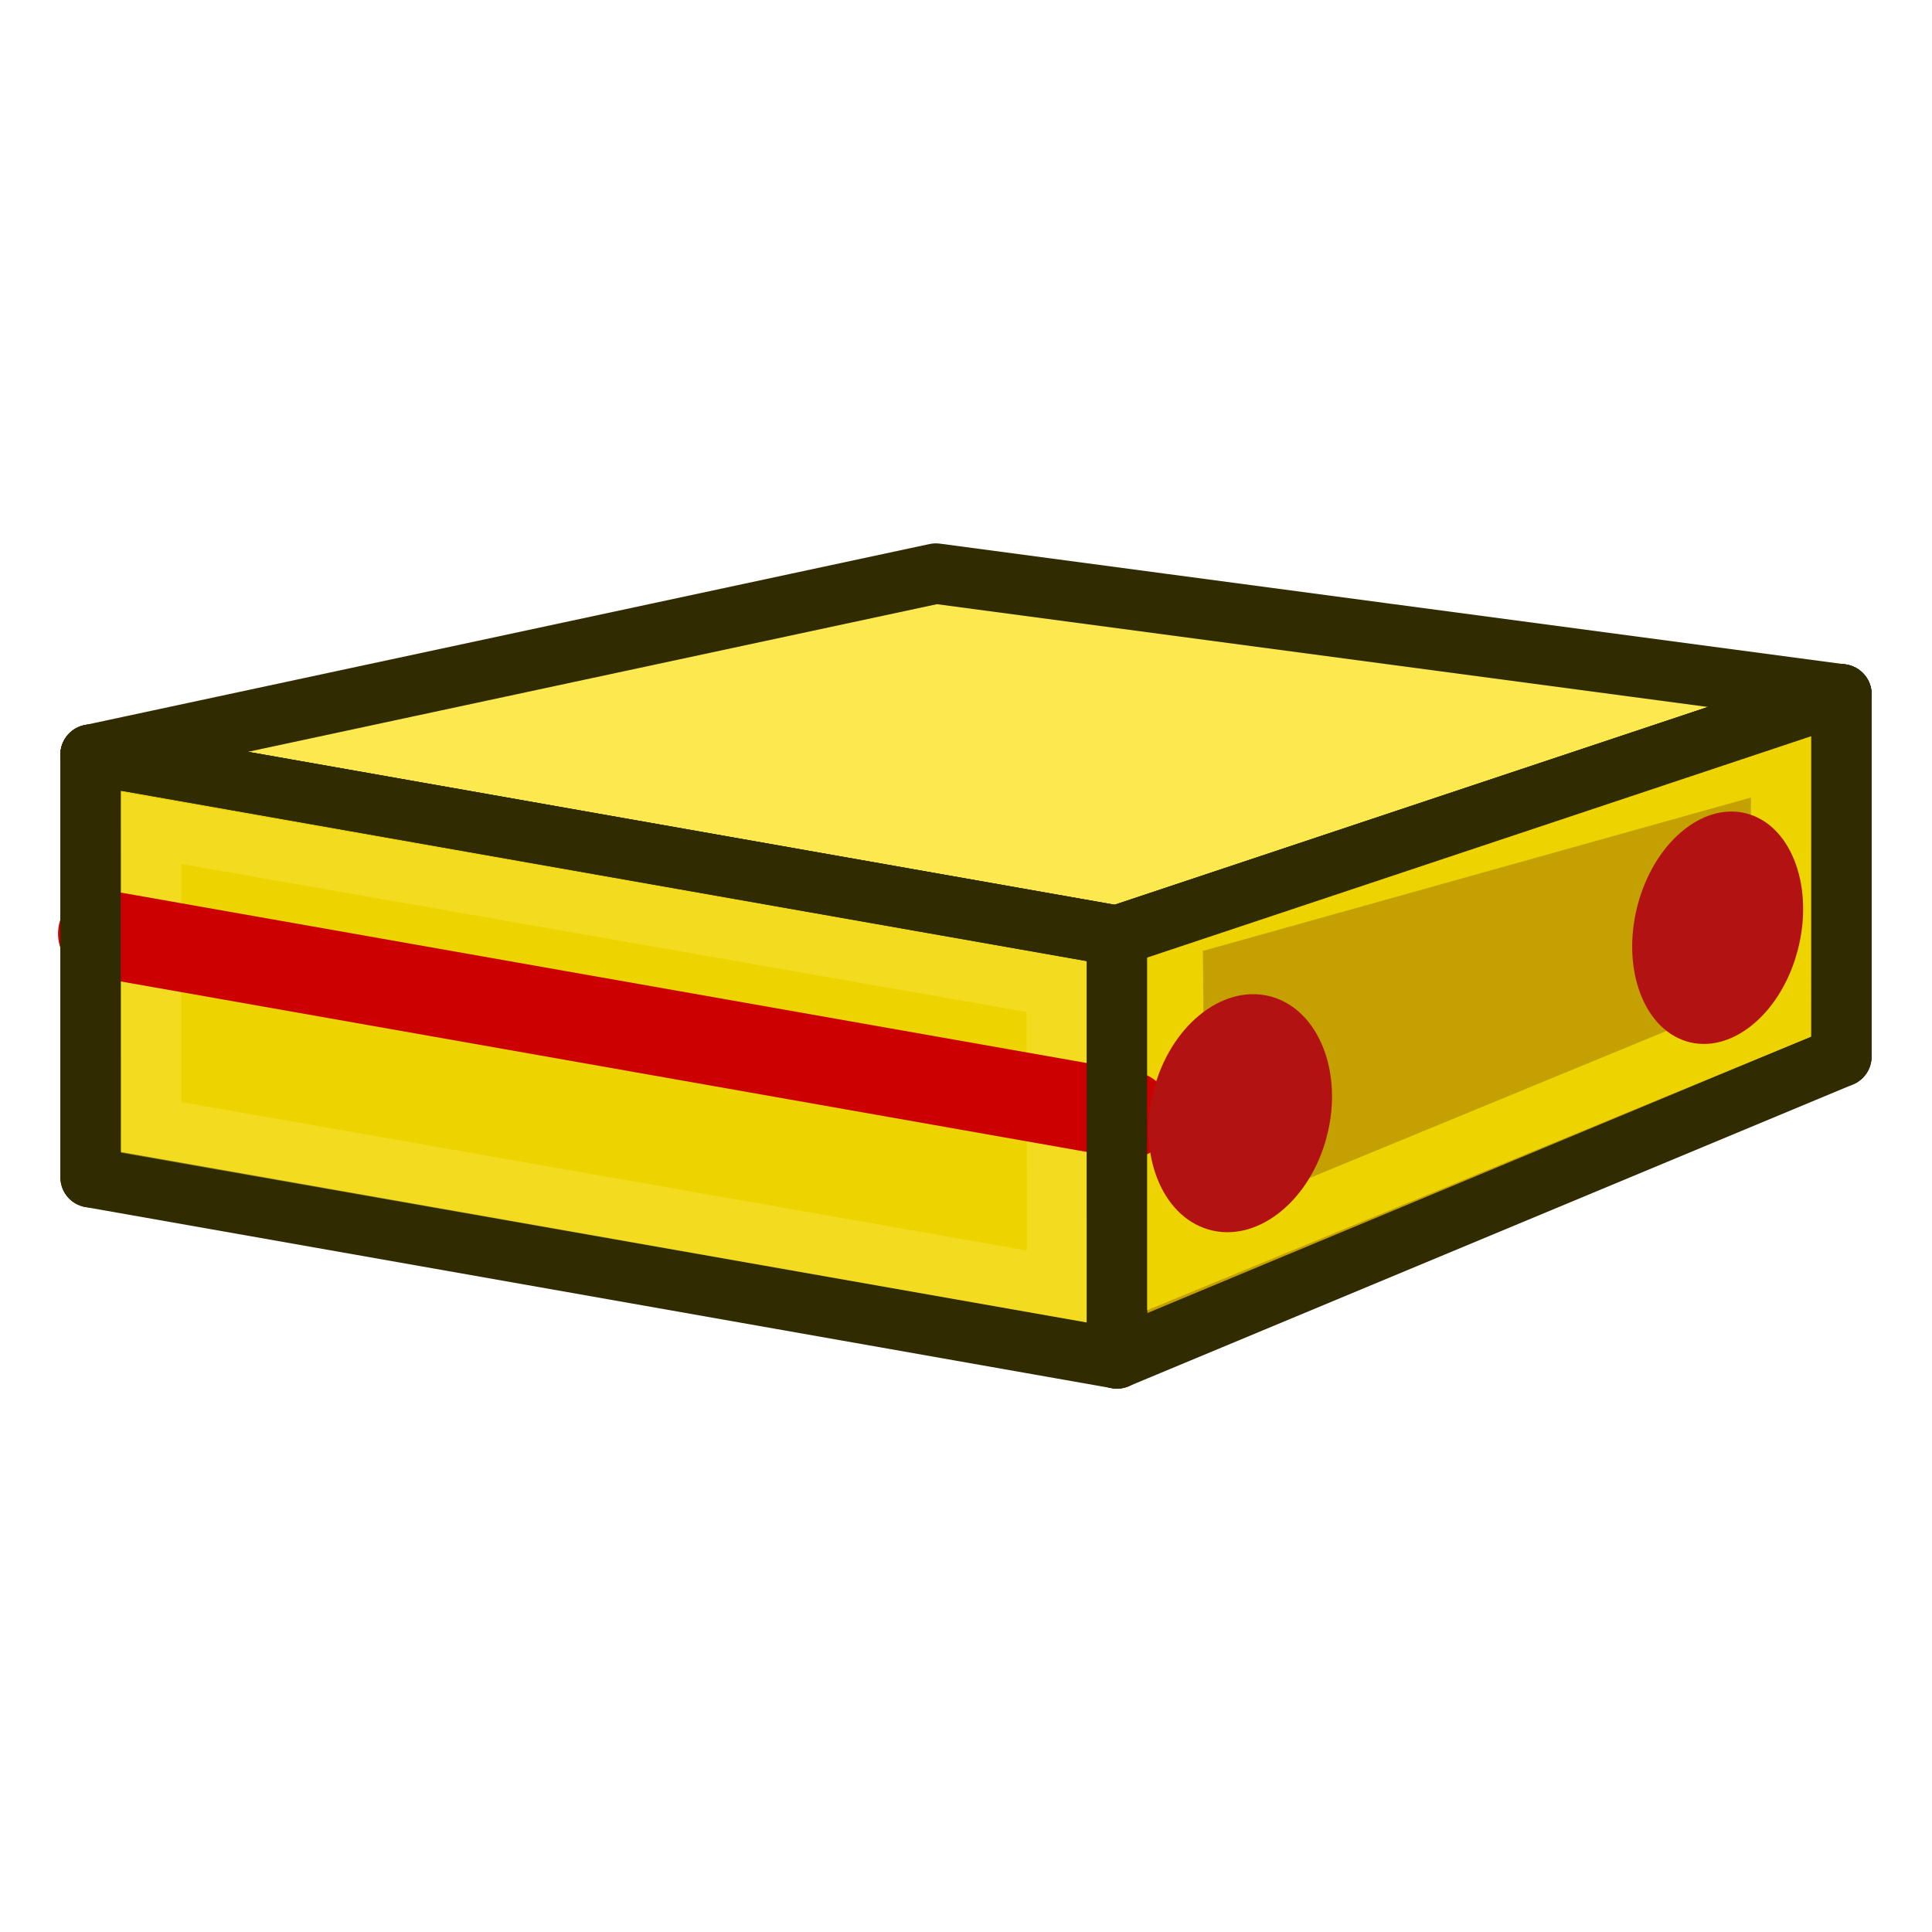
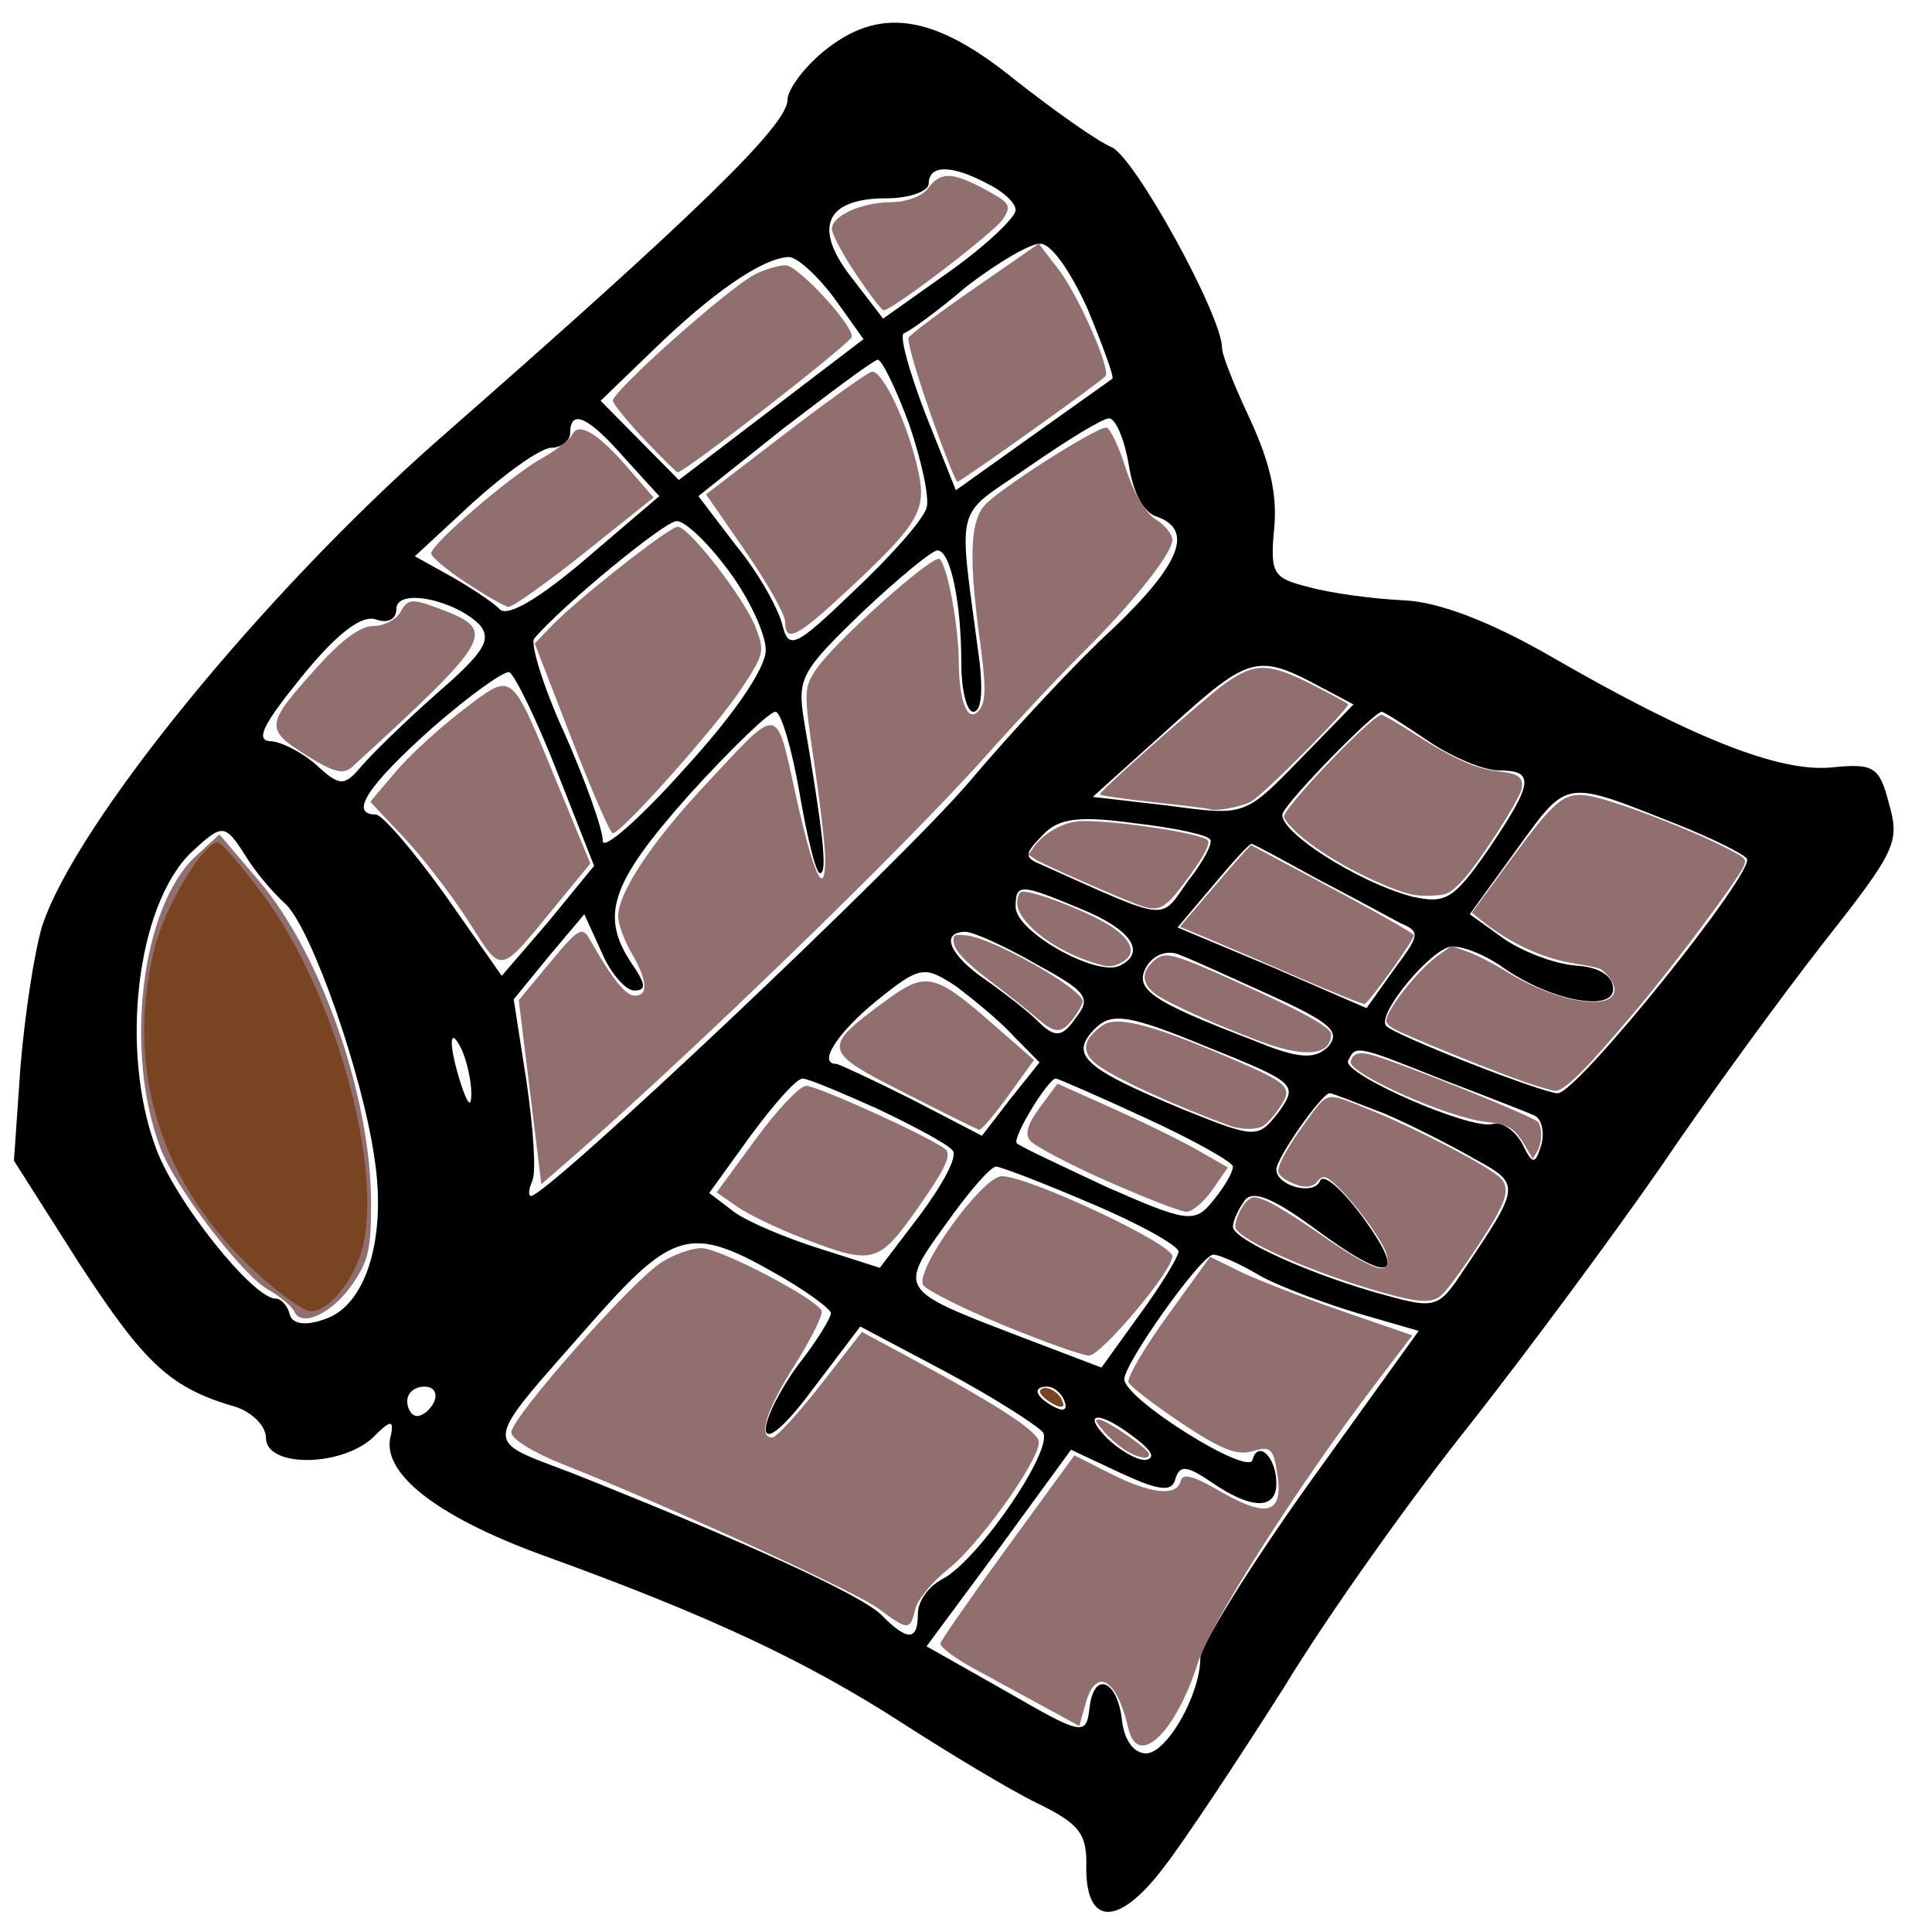
- <svg xmlns="http://www.w3.org/2000/svg" width="64px" height="64px" id="svg2860" version="1.1">
-   <defs id="defs2862" />
+ <svg xmlns="http://www.w3.org/2000/svg" width="64.0px" height="64.0px" viewBox="0 0 64.0 64.0" version="1.1" id="SVGRoot">
+   <defs id="defs2301" />
  <g id="layer1">
-     <path style="display:inline;fill:#fce94f;fill-opacity:1;stroke:#302b00;stroke-width:2;stroke-linecap:butt;stroke-linejoin:round;stroke-opacity:1" d="M 3,25 37,31 61,23 31,19 Z" id="path2993" />
-     <path style="display:inline;fill:#c4a000;fill-opacity:1;stroke:#302b00;stroke-width:2;stroke-linecap:butt;stroke-linejoin:round;stroke-opacity:1" d="M 61,23 V 35 L 37,45 V 31 Z" id="path2995" />
-     <path id="path3825" d="m 3,25 34,6 V 45 L 3,39 Z" style="display:inline;overflow:visible;visibility:visible;fill:#edd400;fill-opacity:1;fill-rule:evenodd;stroke:#302b00;stroke-width:2;stroke-linecap:butt;stroke-linejoin:round;stroke-miterlimit:4;stroke-dasharray:none;stroke-dashoffset:0;stroke-opacity:1;marker:none;enable-background:accumulate" />
-     <path style="display:inline;fill:none;stroke:#fce94f;stroke-width:2;stroke-linecap:butt;stroke-linejoin:miter;stroke-opacity:0.4" d="m 5,27.428 0.009,9.919 30.009,5.269 -0.009,-9.934 z" id="path3765" />
-     <path style="display:inline;fill:none;stroke:#edd400;stroke-width:2;stroke-linecap:butt;stroke-linejoin:miter;stroke-opacity:0.996" d="m 38.84,30.744 0.102,11.19 20.059,-8.266 3.6e-4,-8.567 z" id="path3775" />
-     <path style="fill:none;fill-opacity:1;stroke:#302b00;stroke-width:2;stroke-linecap:round;stroke-linejoin:round;stroke-opacity:1" d="m 3,25 34,6 24,-8" id="path3" />
-     <path style="fill:none;fill-opacity:1;stroke:#cc0000;stroke-width:2.9;stroke-linecap:round;stroke-linejoin:round;stroke-dasharray:none;stroke-opacity:1" d="m 3.373,30.929 34,6" id="path5" />
-     <path style="fill:none;fill-opacity:1;stroke:#302b00;stroke-width:2;stroke-linecap:round;stroke-linejoin:round;stroke-opacity:1" d="M 37,31 V 45" id="path4" />
-     <path style="fill:#a40000;fill-opacity:1;stroke:#302b00;stroke-width:2;stroke-linecap:round;stroke-linejoin:round;stroke-opacity:1" d="M 3,25 V 39" id="path6" />
-     <path style="fill:#a40000;fill-opacity:1;stroke:#302b00;stroke-width:2;stroke-linecap:round;stroke-linejoin:round;stroke-opacity:1" d="M 61,23 V 35" id="path7" />
-     <path style="fill:#b21212;fill-opacity:1;stroke:none;stroke-width:3.517;stroke-dashoffset:0.29;stroke-opacity:0.996" id="path2316" d="m 52.81,22.198 a 2.972,3.993 0 0 1 -2.907,3.992 2.972,3.993 0 0 1 -3.034,-3.817 2.972,3.993 0 0 1 2.774,-4.159 2.972,3.993 0 0 1 3.155,3.636" transform="matrix(0.9498975,0.3125617,-0.2817715,0.9594815,0,0)" />
-     <path style="fill:#b21212;fill-opacity:1;stroke:none;stroke-width:3.354;stroke-dashoffset:0.29;stroke-opacity:0.996" id="path2316-3" d="M 66.625,6.389 A 2.772,3.892 0 0 1 63.914,10.28 2.772,3.892 0 0 1 61.084,6.559 2.772,3.892 0 0 1 63.672,2.505 2.772,3.892 0 0 1 66.614,6.049" transform="matrix(0.9223886,0.3862631,-0.3126694,0.949862,0,0)" />
+     <path style="fill:#916f6f;stroke-width:0.216;stroke-dashoffset:0.29;stroke-opacity:0.996" d="" id="path1935" />
+     <path style="fill:#916f6f;stroke-width:0.216;stroke-dashoffset:0.29;stroke-opacity:0.996" d="" id="path1939" />
+     <g id="g679" transform="matrix(1.052338,0,0,1.421036,-2.749183,-12.12243)">
+       <g id="g9930" transform="matrix(0.3419958,0,0,0.3419958,-300.9147,-115.0948)">
+         <path d="m 963.3,365 c -1.8,1.1 -3.3,2.6 -3.3,3.3 0,1.7 -8.3,7.7 -32.2,23.2 -16.1,10.5 -33.3,26.1 -36.4,33.1 -0.7,1.7 -1.6,6 -2,9.6 l -0.6,6.4 6.1,7.1 c 6,6.8 8.3,8.4 14.4,9.7 1.5,0.4 2.7,1.3 2.7,2.1 0,2 6.8,2 9.8,0 1.6,-1.2 2,-1.3 1.7,-0.2 -1,2.5 4,5.5 14,8.2 15.3,4.1 24.2,7.2 33,11.4 4.4,2.1 10,4.6 12.5,5.5 3.9,1.4 4.6,2.1 4.5,4.4 0,4 3,4 7.1,0 1.9,-1.8 6.9,-7.4 11.1,-12.3 4.1,-5 11.9,-13.1 17.2,-18 5.3,-5 13.1,-12.8 17.5,-17.5 4.3,-4.7 11,-11.5 14.9,-15.2 6.7,-6.3 7.1,-6.9 6.1,-9.5 -0.9,-2.6 -1.4,-2.8 -5.4,-2.5 -4.8,0.3 -12.7,-2 -25.8,-7.6 -5.4,-2.3 -10.2,-3.7 -13.5,-3.8 -2.9,-0.1 -6.8,-0.5 -8.7,-0.9 -3.3,-0.6 -3.6,-0.9 -3.2,-4 0.3,-2.3 -0.4,-4.5 -2.2,-7.4 -1.4,-2.2 -2.6,-4.4 -2.6,-4.9 0,-2.2 -8.1,-13.1 -10.2,-13.7 -1.3,-0.4 -5.3,-2.5 -8.9,-4.6 -7.5,-4.5 -12.5,-5 -17.6,-1.9 z m 15.1,9 c 1.4,0.5 2.6,1.3 2.6,1.8 0,0.5 -2.7,2.4 -6.1,4.2 l -6.1,3.2 -2.9,-2.8 c -3.6,-3.4 -2.4,-5.4 3.2,-5.4 2.2,0 3.9,-0.5 3.9,-1 0,-1.3 2.1,-1.3 5.4,0 z m 9.2,8.5 c 1.4,2.5 2.5,4.7 2.3,4.8 -0.2,0.1 -3.6,1.9 -7.4,3.9 l -7,3.7 -2.8,-5.2 c -1.5,-2.9 -2.4,-5.3 -2,-5.5 0.5,-0.1 3.1,-1.5 5.8,-3.2 2.8,-1.6 5.8,-2.9 6.7,-2.9 1,-0.1 2.8,1.8 4.4,4.4 z m -23.3,-0.7 2.7,2.8 -8.5,4.8 -8.5,4.8 -3.6,-2.7 -3.6,-2.7 4.9,-3.5 c 5.3,-3.8 9.9,-6.2 12.4,-6.3 0.8,0 2.7,1.3 4.2,2.8 z m 6.9,8.6 c 1.1,2.4 1.9,5 1.6,5.7 -0.3,0.8 -3.3,3.3 -6.6,5.6 -5.6,4 -6.1,4.1 -6.7,2.3 -0.4,-1.1 -2.2,-3.5 -4.2,-5.3 l -3.5,-3.4 7.8,-4.6 c 4.4,-2.5 8.2,-4.6 8.7,-4.7 0.4,0 1.7,2 2.9,4.4 z m -26.2,2.3 3.2,2.6 -6.8,4.3 c -4.1,2.6 -7.2,4 -7.9,3.4 -0.5,-0.4 -2.5,-1.4 -4.4,-2.2 l -3.4,-1.4 5.4,-3.7 c 3,-2 6.2,-3.7 7.2,-3.7 0.9,0 1.7,-0.5 1.7,-1 0,-1.7 1.7,-1.1 5,1.7 z m 46.4,0.4 c 0.4,1.9 1.3,3.3 2.6,3.6 3.4,0.9 2.2,3.2 -4,7.6 -3.4,2.3 -9.3,7 -13.3,10.5 -6.2,5.4 -38.8,28.2 -40.3,28.2 -0.3,0 -0.2,-0.5 0.1,-1 0.4,-0.6 0.1,-3.6 -0.5,-6.7 l -1.2,-5.7 3.2,-2.9 3.3,-2.9 1.6,2.6 c 0.8,1.4 2.2,2.6 3,2.6 1.1,0 1.1,-0.4 -0.2,-1.8 -3,-3.3 -2,-5.5 5.2,-11.5 3.8,-3.1 7.4,-5.7 8,-5.7 0.5,0 1.5,2.5 2.2,5.5 0.7,3 1.5,5.5 1.9,5.5 0.7,0 0.3,-2.7 -1.5,-10.5 -0.6,-2.8 -0.2,-3.3 5.4,-7.3 3.3,-2.3 6.4,-4.2 6.9,-4.2 1.2,0 2.2,3.5 2.2,7.7 0,1.8 0.5,3.3 1.1,3.3 0.7,0 0.9,-1.2 0.6,-3.3 -2,-11.3 -2.5,-9.8 4.5,-13.4 3.5,-1.8 6.8,-3.3 7.4,-3.3 0.6,0 1.4,1.4 1.8,3.1 z m -36.8,7.3 c 1.9,1.9 3.4,4.3 3.4,5.4 0,1.2 -2.8,4.3 -7.5,8.1 -4.1,3.4 -7.5,5.6 -7.5,4.9 0,-0.8 -1.6,-4.1 -3.5,-7.3 -2,-3.2 -3.2,-6.2 -2.8,-6.5 2.5,-2.2 12,-8 13.1,-8 0.8,0 2.9,1.5 4.8,3.4 z m -22.9,3.7 c 1.1,1 0.3,1.9 -3.9,4.6 -2.9,1.9 -6.1,4.2 -7,5 -1.6,1.4 -2,1.4 -4.2,-0.1 -1.4,-0.9 -3.3,-1.6 -4.3,-1.6 -1.3,-0.1 -0.4,-1.3 3,-4.4 3.3,-3 5.5,-4.2 6.8,-3.9 1.1,0.3 1.9,0 1.9,-0.7 0,-1.5 5.5,-0.6 7.7,1.1 z m 77.6,4.3 2.8,1.1 -5,3.8 c -5,3.8 -5,3.8 -12,3.1 l -7,-0.6 7.2,-4.8 c 7.3,-4.9 8,-5 14,-2.6 z m -70.5,5.7 3.4,6.4 -4.2,3.8 -4.3,3.7 -5.2,-5.5 c -2.9,-3 -5.8,-5.5 -6.4,-5.5 -2.5,0 -0.7,-2 5.2,-5.9 3.4,-2.2 6.6,-3.9 7.1,-3.8 0.5,0.2 2.5,3.2 4.4,6.8 z M 1019,412 c 2.2,1.1 5.1,2 6.5,2 3.3,0 3.2,0.8 -1,5.4 -3.2,3.4 -3.9,3.7 -7,3.2 -5.1,-1 -12.6,-4.6 -11.9,-5.7 0.6,-1 8.4,-6.9 9.1,-6.9 0.2,0 2.1,0.9 4.3,2 z m 23,5.7 c 3,0.9 5.8,1.9 6.3,2.3 0.9,0.8 -15.6,16 -17.4,16 -1.4,0 -15.2,-4 -15.8,-4.6 -0.9,-0.8 4.3,-5.4 6.1,-5.4 1.1,0 3.1,0.6 4.6,1.4 4.4,2.3 10.2,3.1 10.2,1.5 0,-0.9 -1.3,-1.5 -3.4,-1.6 -1.9,-0.1 -4.8,-0.9 -6.6,-1.8 l -3.2,-1.7 4.3,-4.4 c 4.8,-4.9 4.3,-4.8 14.9,-1.7 z m -43.1,1 c 0.3,0.2 -0.6,1.5 -2,2.8 -2.7,2.8 -1.5,2.9 -13.9,-1.2 -1.2,-0.4 -1.1,-0.7 0.5,-1.9 1.5,-1.2 3.5,-1.3 8.5,-0.8 3.6,0.3 6.7,0.8 6.9,1.1 z m -88.8,1.1 c 0.9,1.1 2.5,2.5 3.7,3.3 2.4,1.7 7.1,11.6 8.2,17.4 1.1,5.4 -0.8,10 -4.6,10.9 -1.8,0.5 -3,0.3 -3.2,-0.3 -0.2,-0.6 -0.8,-1.1 -1.3,-1.1 -2.1,0 -9.2,-6.6 -11,-10.2 -3.4,-6.7 -1.8,-16.6 3.2,-20.2 2.9,-2 3.1,-2 5,0.2 z m 98.7,1.6 c 3.1,1.2 6.6,2.6 7.6,3 1.9,0.6 1.8,0.8 -0.6,3.2 l -2.5,2.6 -8.7,-2.8 -8.7,-2.7 3.2,-2.8 c 1.8,-1.6 3.4,-2.9 3.6,-2.9 0.2,0 2.9,1.1 6.1,2.4 z m -21.9,2 c 4.7,1.4 6.2,3 3.7,3.9 -2.1,0.8 -9.6,-2.3 -9.6,-4 0,-1.6 0.4,-1.6 5.9,0.1 z m -4,3.8 c 4.7,1.9 5.1,2.3 3.6,3.7 -1.2,1.3 -1.9,1.3 -3.3,0.3 -0.9,-0.7 -3.2,-2 -4.9,-2.9 -3.4,-1.7 -4.3,-3.3 -1.9,-3.3 0.7,0 3.7,1 6.5,2.2 z m 21.8,2.2 c 5.3,1.8 6.2,2.4 5.1,3.4 -1.2,0.9 -2.7,0.9 -6.9,-0.4 -9.5,-2.7 -11.1,-3.5 -9.8,-5.1 0.7,-0.8 2,-1.1 3.1,-0.7 1.1,0.3 4.9,1.6 8.5,2.8 z m -23.9,2.7 2.4,1.8 -2.7,2.5 -2.6,2.5 -6.5,-2.5 c -3.5,-1.3 -6.7,-2.4 -6.9,-2.4 -1.8,0 0.2,-2.2 3.7,-4.3 4,-2.4 4.4,-2.4 7.3,-1 1.6,0.9 4.1,2.4 5.3,3.4 z m 24.4,5.2 c -1.9,1.8 -2.1,1.8 -8.8,-0.2 -9.1,-2.8 -10.5,-3.7 -8.1,-5.5 1.5,-1.1 3,-1 10.2,1.2 8.4,2.5 8.5,2.6 6.7,4.5 z M 930.9,436 c 0,1 -0.3,0.8 -0.9,-0.5 -1.2,-2.7 -1.2,-4.3 0,-2.5 0.5,0.8 0.9,2.2 0.9,3 z m 89.5,-0.9 c 3.9,1.1 7.7,2.2 8.3,2.4 0.7,0.2 1,1.1 0.7,2 -0.6,1.4 -0.8,1.4 -1.8,-0.1 -0.7,-0.9 -1.9,-1.5 -2.7,-1.3 -2.1,0.4 -13.8,-3.4 -13.3,-4.3 0.7,-1.1 0.7,-1.1 8.8,1.3 z m -52,2 c 3.4,1.2 6.4,2.4 6.8,2.8 0.5,0.4 -0.9,2.3 -3,4.4 l -3.7,3.6 -5.5,-1.3 c -3,-0.7 -6.6,-1.8 -7.9,-2.5 l -2.3,-1.3 3.8,-3.9 c 2.1,-2.1 4.2,-3.9 4.8,-3.9 0.5,0 3.7,1 7,2.1 z m 24.6,0.6 c 4.4,1.5 8,3 8,3.3 0,0.4 -0.8,1.4 -1.8,2.3 -1.7,1.6 -2.4,1.5 -9.8,-0.9 -4.3,-1.5 -8.1,-2.8 -8.3,-3 -0.4,-0.4 2.9,-4.4 3.6,-4.4 0.2,0 3.9,1.2 8.3,2.7 z m 22,-0.3 c 2.5,0.8 6.2,2.2 8.3,3.1 4.2,1.7 4.2,1.8 -1.1,7.6 -2.2,2.5 -2.6,2.6 -7,1.7 -6.6,-1.3 -14.2,-3.8 -14.2,-4.7 0,-0.4 0.5,-1.2 1.1,-1.8 0.7,-0.7 2.5,-0.2 6.2,1.8 7.1,3.9 8.9,3.7 4.7,-0.6 -2,-2 -3.7,-3.1 -4,-2.5 -0.6,1 -4,0.3 -4,-0.8 0,-0.8 4.2,-5.2 4.9,-5.2 0.3,0 2.6,0.7 5.1,1.4 z m -27.1,6.1 c 4.5,1.4 8.1,2.9 8.1,3.3 0,0.3 -1.6,2.3 -3.6,4.3 l -3.5,3.6 -7.8,-2.2 c -10.9,-3.1 -10.9,-3.1 -6.5,-7.6 2.1,-2.2 4.1,-3.9 4.6,-3.9 0.4,0 4.3,1.1 8.7,2.5 z m -29.2,4.7 c 2.9,1.2 5.3,2.5 5.3,2.8 0,0.3 -1.3,1.9 -3,3.5 -1.6,1.6 -3,3.6 -3,4.4 0,0.9 1.7,-0.1 4.3,-2.7 l 4.4,-4.3 7.9,3.1 c 4.3,1.7 8.3,3.6 8.9,4.1 1.1,1.1 -5.9,8.7 -9.2,10 -1.3,0.5 -2.3,1.5 -2.3,2.4 0,1.8 -0.9,1.9 -3.3,0.1 -1.8,-1.4 -13.2,-5.2 -28.5,-9.7 -8.4,-2.4 -8.5,-1.6 1.8,-10.3 7.4,-6.2 9.1,-6.6 16.7,-3.4 z m 44.7,0.2 c 1.9,0.8 6,1.9 9.1,2.6 l 5.6,1.2 -10.1,10.4 c -5.5,5.7 -10,11.1 -10,11.9 0,2.5 -3.1,6.5 -5,6.5 -1.1,0 -2,-0.9 -2.2,-2.2 -0.4,-2.8 -2.6,-3.5 -3,-0.9 -0.3,1.9 -0.6,1.9 -7.6,-1.1 l -7.4,-3.1 6.7,-6.7 6.6,-6.7 4.6,1.6 c 3.5,1.2 4.7,1.3 5,0.4 0.4,-1 1.1,-0.9 3.3,0.2 3.7,1.9 6,1.9 6,0.1 0,-1.8 -1.7,-3 -2.2,-1.6 -0.4,1.1 -11.7,-4.1 -11.8,-5.5 0,-1.1 7.1,-8.5 8.2,-8.5 0.5,0 2.4,0.6 4.2,1.4 z m -75.9,8.6 c -0.3,0.5 -1,1 -1.6,1 -0.5,0 -0.9,-0.5 -0.9,-1 0,-0.6 0.7,-1 1.6,-1 0.8,0 1.2,0.4 0.9,1 z m 58,0 c 0.3,0.6 -0.1,0.7 -0.9,0.4 -1.8,-0.7 -2.1,-1.4 -0.7,-1.4 0.6,0 1.3,0.4 1.6,1 z m 6.5,2.5 c 1.6,0.9 1.9,1.4 0.9,1.5 -0.8,0 -2.4,-0.7 -3.5,-1.5 -2.4,-1.8 -0.7,-1.9 2.6,0 z" id="path72" style="fill:#000000;stroke:none;stroke-width:0.1" />
+       </g>
+       <path style="fill:#916f6f;stroke-width:0.61;stroke-dashoffset:0.29;stroke-opacity:0.996" d="m 17.361,30.009 c -0.525,-0.608 -1.436,-1.484 -2.024,-1.947 l -1.069,-0.841 0.801,-0.701 c 0.441,-0.385 1.4,-1.036 2.132,-1.447 1.582,-0.887 1.463,-0.956 2.949,1.711 l 1.045,1.876 -1.066,0.962 c -1.84,1.66 -1.686,1.638 -2.768,0.386 z" id="path1893" />
+       <path style="fill:#916f6f;stroke-width:0.61;stroke-dashoffset:0.29;stroke-opacity:0.996" d="m 20.6,25.742 -1.156,-2.212 0.526,-0.404 c 0.829,-0.637 3.711,-2.316 3.975,-2.316 0.355,0 2.108,1.677 2.456,2.35 0.29,0.56 0.269,0.622 -0.489,1.466 -0.797,0.887 -3.744,3.333 -4.011,3.33 -0.079,-10e-4 -0.664,-0.997 -1.3,-2.213 z" id="path1895" />
+       <path style="fill:#916f6f;stroke-width:0.61;stroke-dashoffset:0.29;stroke-opacity:0.996" d="m 19.298,33.991 -0.356,-2.144 0.987,-0.881 c 0.898,-0.801 1.012,-0.849 1.258,-0.526 0.695,0.911 1.118,1.301 1.409,1.301 0.434,0 0.397,-0.357 -0.104,-0.994 -0.231,-0.294 -0.42,-0.678 -0.42,-0.854 0,-0.544 1.027,-1.701 2.664,-3.002 2.476,-1.968 2.28,-1.982 2.94,0.22 0.549,1.834 0.913,2.402 0.913,1.424 9e-5,-0.26 -0.155,-1.255 -0.345,-2.211 -0.332,-1.672 -0.33,-1.754 0.052,-2.182 0.561,-0.628 3.693,-2.703 3.894,-2.579 0.246,0.152 0.599,1.556 0.604,2.4 0.006,0.96 0.303,1.461 0.657,1.107 0.2,-0.2 0.202,-0.551 0.009,-1.599 -0.348,-1.89 -0.314,-2.746 0.127,-3.145 0.393,-0.355 3.493,-1.828 3.849,-1.828 0.113,0 0.389,0.426 0.612,0.947 0.243,0.567 0.62,1.045 0.938,1.19 0.293,0.133 0.532,0.35 0.532,0.481 0,0.312 -1.258,1.483 -2.838,2.64 -0.694,0.508 -2.068,1.594 -3.055,2.413 -2.605,2.163 -9.558,7.142 -13.446,9.63 l -0.526,0.336 z" id="path1897" />
+       <path style="fill:#916f6f;stroke-width:0.61;stroke-dashoffset:0.29;stroke-opacity:0.996" d="m 27.327,23.025 c 0,-0.169 -0.56,-0.907 -1.245,-1.639 l -1.245,-1.331 2.454,-1.394 c 1.35,-0.766 2.588,-1.424 2.751,-1.462 0.337,-0.077 1.171,1.24 1.484,2.341 0.253,0.893 -1.79e-4,1.206 -2.217,2.739 -1.603,1.108 -1.981,1.251 -1.981,0.746 z" id="path1899" />
+       <path style="fill:#916f6f;stroke-width:0.61;stroke-dashoffset:0.29;stroke-opacity:0.996" d="m 31.89,18.148 c -0.419,-0.886 -0.725,-1.67 -0.681,-1.742 0.045,-0.072 0.986,-0.595 2.091,-1.163 l 2.01,-1.031 0.616,0.59 c 0.628,0.602 1.663,2.344 1.484,2.498 -0.168,0.145 -4.551,2.46 -4.658,2.46 -0.055,0 -0.443,-0.725 -0.862,-1.611 z" id="path1901" />
+       <path style="fill:#916f6f;stroke-width:0.61;stroke-dashoffset:0.29;stroke-opacity:0.996" d="m 29.559,14.924 c -0.418,-0.463 -0.76,-0.938 -0.76,-1.056 0,-0.311 0.95,-0.625 1.891,-0.625 0.447,0 0.954,-0.142 1.127,-0.315 0.402,-0.402 0.763,-0.397 1.821,0.026 0.777,0.311 0.825,0.373 0.538,0.691 -0.283,0.312 -3.479,2.12 -3.748,2.12 -0.06,0 -0.45,-0.379 -0.868,-0.841 z" id="path1903" />
+       <path style="fill:#916f6f;stroke-width:0.61;stroke-dashoffset:0.29;stroke-opacity:0.996" d="m 22.913,18.787 c -0.52,-0.407 -0.973,-0.816 -1.007,-0.908 -0.07,-0.191 3.622,-2.629 4.468,-2.951 0.308,-0.117 0.743,-0.213 0.966,-0.213 0.385,0 2.089,1.358 2.089,1.664 0,0.133 -5.297,3.184 -5.486,3.16 -0.046,-0.006 -0.51,-0.344 -1.03,-0.752 z" id="path1905" />
+       <path style="fill:#916f6f;stroke-width:0.61;stroke-dashoffset:0.29;stroke-opacity:0.996" d="m 17.29,22.116 c -0.607,-0.295 -1.104,-0.604 -1.104,-0.686 0,-0.217 2.486,-1.8 3.468,-2.209 0.462,-0.192 0.9,-0.443 0.972,-0.558 0.192,-0.306 0.809,-0.035 1.74,0.763 l 0.821,0.704 -2.176,1.286 c -1.197,0.708 -2.276,1.275 -2.397,1.262 -0.122,-0.014 -0.718,-0.266 -1.325,-0.562 z" id="path1907" />
+       <path style="fill:#916f6f;stroke-width:0.61;stroke-dashoffset:0.29;stroke-opacity:0.996" d="m 12.242,26.131 c -1.301,-0.606 -1.283,-0.706 0.383,-2.072 0.767,-0.629 1.34,-0.936 1.749,-0.936 0.335,0 0.72,-0.152 0.856,-0.338 0.221,-0.302 0.358,-0.307 1.283,-0.046 1.748,0.494 1.618,0.662 -2.815,3.67 -0.275,0.186 -0.588,0.127 -1.456,-0.278 z" id="path1909" />
+       <path style="fill:#916f6f;stroke-width:0.61;stroke-dashoffset:0.29;stroke-opacity:0.996" d="M 11.885,39.112 C 11.807,38.986 11.43,38.751 11.048,38.591 10.228,38.249 8.142,36.223 7.671,35.311 6.504,33.055 7.058,29.655 8.784,28.482 l 0.736,-0.5 1.236,1.075 c 1.971,1.714 3.538,5.048 3.538,7.528 0,1.067 -0.083,1.335 -0.578,1.872 -0.627,0.679 -1.6,1.028 -1.831,0.655 z" id="path1911" />
+       <path style="fill:#916f6f;stroke-width:0.61;stroke-dashoffset:0.29;stroke-opacity:0.996" d="m 30.27,46.032 c -0.713,-0.394 -6.623,-2.396 -9.932,-3.365 -0.942,-0.276 -1.629,-0.591 -1.629,-0.748 0,-0.342 3.783,-3.514 4.722,-3.96 0.386,-0.183 0.954,-0.333 1.262,-0.333 0.571,0 3.603,1.17 3.782,1.459 0.054,0.088 -0.324,0.654 -0.84,1.259 -0.913,1.07 -1.175,1.696 -0.71,1.696 0.126,0 0.811,-0.554 1.524,-1.23 l 1.296,-1.23 1.261,0.502 c 3.017,1.202 4.309,1.822 4.309,2.069 0,0.439 -1.879,2.386 -2.853,2.957 -0.502,0.294 -0.97,0.717 -1.041,0.941 -0.157,0.495 -0.225,0.494 -1.152,-0.018 z" id="path1913" />
+       <path style="fill:#916f6f;stroke-width:0.61;stroke-dashoffset:0.29;stroke-opacity:0.996" d="m 38.131,48.821 c -0.356,-1.153 -1.015,-1.446 -1.338,-0.594 l -0.205,0.54 -1.109,-0.448 c -0.61,-0.247 -1.606,-0.648 -2.212,-0.892 -0.607,-0.244 -1.08,-0.51 -1.051,-0.591 0.029,-0.081 0.989,-1.099 2.134,-2.263 l 2.082,-2.116 1.132,0.424 c 1.282,0.48 2.093,0.542 2.216,0.171 0.06,-0.181 0.39,-0.121 1.16,0.21 1.632,0.702 2.121,0.567 1.851,-0.51 -0.116,-0.461 -0.213,-0.511 -0.758,-0.391 -0.479,0.105 -0.993,-0.045 -2.204,-0.643 -0.868,-0.429 -1.629,-0.862 -1.691,-0.962 -0.062,-0.1 0.49,-0.799 1.227,-1.554 l 1.339,-1.372 0.933,0.339 c 0.513,0.186 1.945,0.598 3.182,0.915 l 2.25,0.576 -1.169,1.139 c -2.442,2.379 -5.184,5.571 -5.579,6.492 -0.703,1.644 -1.895,2.478 -2.188,1.531 z" id="path1915" />
+       <path style="fill:#916f6f;stroke-width:0.61;stroke-dashoffset:0.29;stroke-opacity:0.996" d="m 34.194,39.421 c -1.252,-0.381 -2.383,-0.799 -2.514,-0.929 -0.313,-0.313 1.858,-2.547 2.471,-2.543 0.858,0.006 5.367,1.574 5.367,1.866 0,0.346 -2.259,2.333 -2.634,2.317 -0.228,-0.01 -1.438,-0.33 -2.69,-0.711 z" id="path1917" />
+       <path style="fill:#916f6f;stroke-width:0.61;stroke-dashoffset:0.29;stroke-opacity:0.996" d="m 27.886,37.397 c -0.791,-0.225 -1.725,-0.559 -2.076,-0.74 l -0.638,-0.33 1.229,-1.242 c 0.676,-0.683 1.39,-1.242 1.587,-1.242 0.357,0 3.804,1.159 4.368,1.469 0.228,0.125 0.037,0.44 -0.819,1.344 -1.27,1.343 -1.427,1.375 -3.65,0.741 z" id="path1919" />
+       <path style="fill:#916f6f;stroke-width:0.61;stroke-dashoffset:0.29;stroke-opacity:0.996" d="m 31.056,33.995 c -2.567,-0.964 -2.585,-1.035 -0.559,-2.138 1.258,-0.685 1.532,-0.642 3.332,0.522 l 1.333,0.862 -0.807,0.827 c -0.444,0.455 -0.859,0.815 -0.922,0.802 -0.063,-0.014 -1.133,-0.407 -2.377,-0.874 z" id="path1921" />
+       <path style="fill:#916f6f;stroke-width:0.61;stroke-dashoffset:0.29;stroke-opacity:0.996" d="m 37.44,36.056 c -1.201,-0.394 -2.286,-0.818 -2.41,-0.942 -0.16,-0.16 -0.067,-0.383 0.322,-0.773 l 0.548,-0.548 1.757,0.583 c 0.966,0.321 2.173,0.76 2.682,0.977 l 0.925,0.394 -0.488,0.52 c -0.269,0.286 -0.637,0.516 -0.819,0.513 -0.182,-0.004 -1.314,-0.329 -2.516,-0.724 z" id="path1923" />
+       <path style="fill:#916f6f;stroke-width:0.216;stroke-dashoffset:0.29;stroke-opacity:0.996" d="m 40.69,27.393 c -0.041,-0.016 -0.835,-0.088 -1.765,-0.162 -0.93,-0.074 -1.691,-0.156 -1.691,-0.183 0,-0.082 3.357,-2.281 3.958,-2.592 0.966,-0.5 1.389,-0.483 2.941,0.116 0.464,0.179 0.875,0.345 0.915,0.37 0.095,0.059 -2.63,2.092 -3.04,2.268 -0.298,0.128 -1.153,0.247 -1.319,0.184 z" id="path1925" />
+       <path style="fill:#916f6f;stroke-width:0.216;stroke-dashoffset:0.29;stroke-opacity:0.996" d="m 46.375,29.218 c -1.221,-0.364 -2.411,-0.891 -3.029,-1.342 -0.174,-0.127 -0.316,-0.265 -0.316,-0.308 0,-0.22 2.784,-2.374 3.068,-2.374 0.058,0 0.52,0.198 1.027,0.44 1.186,0.567 1.968,0.827 2.646,0.878 0.639,0.048 0.807,0.14 0.74,0.405 -0.067,0.267 -1.402,1.794 -1.891,2.163 -0.393,0.296 -0.442,0.313 -0.977,0.33 -0.44,0.014 -0.718,-0.029 -1.269,-0.193 z" id="path1927" />
+       <path style="fill:#916f6f;stroke-width:0.216;stroke-dashoffset:0.29;stroke-opacity:0.996" d="m 50.537,33.734 c -1.089,-0.284 -3.665,-1.061 -4.038,-1.218 -0.204,-0.086 -0.273,-0.153 -0.241,-0.236 0.13,-0.339 1.059,-1.181 1.637,-1.483 l 0.408,-0.214 0.5,0.131 c 0.275,0.072 0.834,0.284 1.243,0.472 1.565,0.718 3.39,0.938 3.39,0.409 0,-0.145 -0.254,-0.406 -0.47,-0.482 -0.075,-0.026 -0.433,-0.082 -0.797,-0.123 -1.001,-0.113 -2.082,-0.49 -2.985,-1.039 l -0.239,-0.145 1.186,-1.195 c 1.411,-1.422 1.704,-1.607 2.435,-1.536 0.709,0.069 3.209,0.77 4.45,1.249 0.551,0.212 0.577,0.233 0.495,0.386 -0.151,0.284 -2.141,2.263 -3.333,3.312 -1.635,1.44 -2.316,1.944 -2.617,1.938 -0.093,-0.002 -0.554,-0.104 -1.025,-0.226 z" id="path1929" />
+       <path style="fill:#916f6f;stroke-width:0.216;stroke-dashoffset:0.29;stroke-opacity:0.996" d="m 43.403,31.288 c -1.124,-0.362 -2.405,-0.769 -2.847,-0.905 l -0.803,-0.247 0.914,-0.792 c 0.503,-0.436 1.006,-0.865 1.119,-0.953 l 0.205,-0.16 2.564,1.015 c 1.41,0.558 2.564,1.047 2.564,1.086 0,0.118 -1.426,1.588 -1.553,1.602 -0.065,0.007 -1.038,-0.283 -2.163,-0.645 z" id="path1931" />
+       <path style="fill:#916f6f;stroke-width:0.216;stroke-dashoffset:0.29;stroke-opacity:0.996" d="m 38.535,29.647 c -0.517,-0.127 -3.113,-0.972 -3.334,-1.085 l -0.212,-0.109 0.16,-0.17 c 0.286,-0.304 0.837,-0.551 1.345,-0.602 0.751,-0.076 3.961,0.265 4.135,0.439 0.09,0.09 -0.136,0.398 -0.713,0.97 -0.624,0.62 -0.814,0.697 -1.381,0.558 z" id="path1933" />
+       <path style="fill:#916f6f;stroke-width:0.216;stroke-dashoffset:0.29;stroke-opacity:0.996" d="m 36.812,30.917 c -1.17,-0.307 -2.179,-0.926 -2.179,-1.338 0,-0.121 0.049,-0.226 0.118,-0.253 0.227,-0.087 2.177,0.468 2.865,0.816 0.653,0.329 0.773,0.629 0.326,0.815 -0.327,0.137 -0.475,0.132 -1.13,-0.04 z" id="path1937" />
+       <path style="fill:#916f6f;stroke-width:0.216;stroke-dashoffset:0.29;stroke-opacity:0.996" d="m 42.288,32.807 c -1.44,-0.398 -2.977,-0.914 -3.326,-1.117 -0.378,-0.22 -0.42,-0.457 -0.123,-0.691 0.4,-0.314 0.552,-0.291 2.645,0.403 2.082,0.691 3.033,1.079 3.031,1.238 -0.006,0.496 -0.816,0.557 -2.228,0.167 z" id="path1941" />
+       <path style="fill:#916f6f;stroke-width:0.216;stroke-dashoffset:0.29;stroke-opacity:0.996" d="m 41.322,34.772 c -1.755,-0.473 -3.675,-1.129 -4.191,-1.431 -0.497,-0.291 -0.436,-0.584 0.188,-0.906 0.477,-0.247 1.677,5e-5 4.56,0.938 0.964,0.314 1.226,0.454 1.226,0.655 0,0.139 -0.454,0.609 -0.72,0.745 -0.192,0.098 -0.699,0.098 -1.064,-4.3e-4 z" id="path1943" />
+       <path style="fill:#916f6f;stroke-width:0.216;stroke-dashoffset:0.29;stroke-opacity:0.996" d="m 46.078,38.65 c -2.108,-0.443 -4.38,-1.182 -4.569,-1.487 -0.067,-0.109 0.16,-0.505 0.368,-0.641 0.166,-0.108 0.216,-0.108 0.594,0.002 0.227,0.066 0.958,0.399 1.623,0.741 1.776,0.911 2.306,1.043 2.181,0.545 -0.102,-0.408 -1.643,-1.839 -1.98,-1.839 -0.072,0 -0.173,0.05 -0.224,0.111 -0.051,0.061 -0.205,0.111 -0.342,0.111 -0.305,0 -0.822,-0.198 -0.874,-0.335 -0.049,-0.129 0.275,-0.576 0.823,-1.133 0.741,-0.755 0.65,-0.736 1.849,-0.385 1.598,0.467 4.066,1.418 4.351,1.676 0.21,0.19 0.169,0.419 -0.15,0.845 -0.443,0.59 -1.495,1.714 -1.75,1.869 -0.308,0.188 -0.701,0.171 -1.899,-0.08 z" id="path1945" />
+       <path style="fill:#916f6f;stroke-width:0.216;stroke-dashoffset:0.29;stroke-opacity:0.996" d="m 50.617,35.235 c -0.324,-0.409 -0.523,-0.498 -1.232,-0.553 -1.195,-0.092 -4.346,-1.133 -4.255,-1.406 0.064,-0.191 0.27,-0.236 0.68,-0.15 0.96,0.201 5.141,1.453 5.228,1.565 0.134,0.172 0.114,0.494 -0.042,0.687 l -0.135,0.166 z" id="path1947" />
+       <path style="fill:#916f6f;stroke-width:0.216;stroke-dashoffset:0.29;stroke-opacity:0.996" d="m 35.22,32.244 c -0.262,-0.169 -0.861,-0.523 -1.331,-0.785 -0.927,-0.518 -1.263,-0.787 -1.263,-1.011 0,-0.129 0.043,-0.14 0.427,-0.11 0.809,0.064 3.536,1.204 3.641,1.521 0.016,0.049 -0.107,0.224 -0.273,0.39 -0.391,0.391 -0.588,0.391 -1.201,-0.006 z" id="path1949" />
+       <path style="fill:#916f6f;stroke-width:0.216;stroke-dashoffset:0.29;stroke-opacity:0.996" d="m 38.009,42.323 c -0.208,-0.1 -0.508,-0.299 -0.669,-0.44 -0.258,-0.228 -0.273,-0.258 -0.128,-0.261 0.203,-0.004 1.525,0.668 1.566,0.796 0.049,0.154 -0.358,0.104 -0.769,-0.095 z" id="path1951" />
+       <path style="fill:#784421;stroke-width:0.216;stroke-dashoffset:0.29;stroke-opacity:0.996" d="m 35.598,41.183 c -0.273,-0.146 -0.324,-0.255 -0.136,-0.291 0.182,-0.035 0.494,0.114 0.582,0.278 0.068,0.127 0.059,0.152 -0.052,0.152 -0.074,0 -0.25,-0.062 -0.393,-0.139 z" id="path1953" />
+       <path style="fill:#784421;stroke-width:0.61;stroke-dashoffset:0.29;stroke-opacity:0.996" d="M 10.748,38.243 C 7.675,36.19 6.513,33.467 7.489,30.603 c 0.322,-0.945 1.532,-2.435 1.978,-2.435 0.112,0 0.762,0.558 1.444,1.241 2.167,2.167 3.701,6.105 3.152,8.092 -0.218,0.789 -1.061,1.598 -1.665,1.598 -0.202,0 -0.945,-0.385 -1.65,-0.856 z" id="path2024" />
+     </g>
  </g>
</svg>
